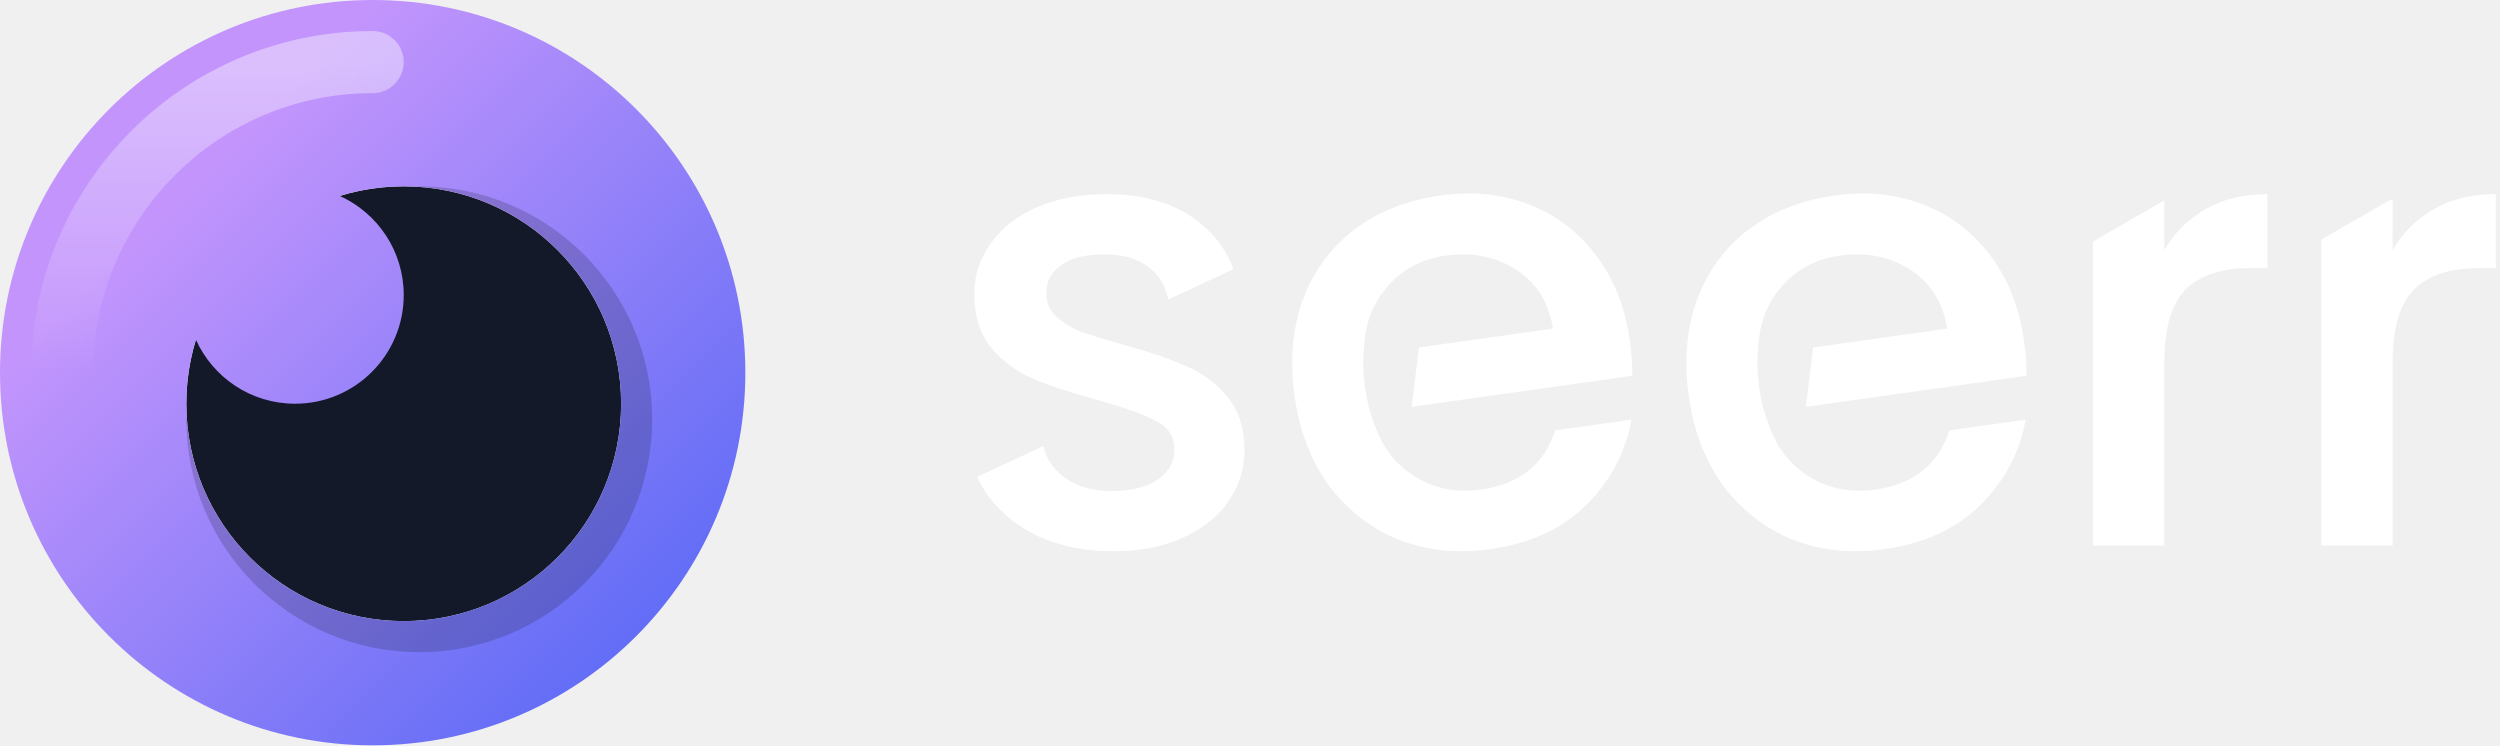
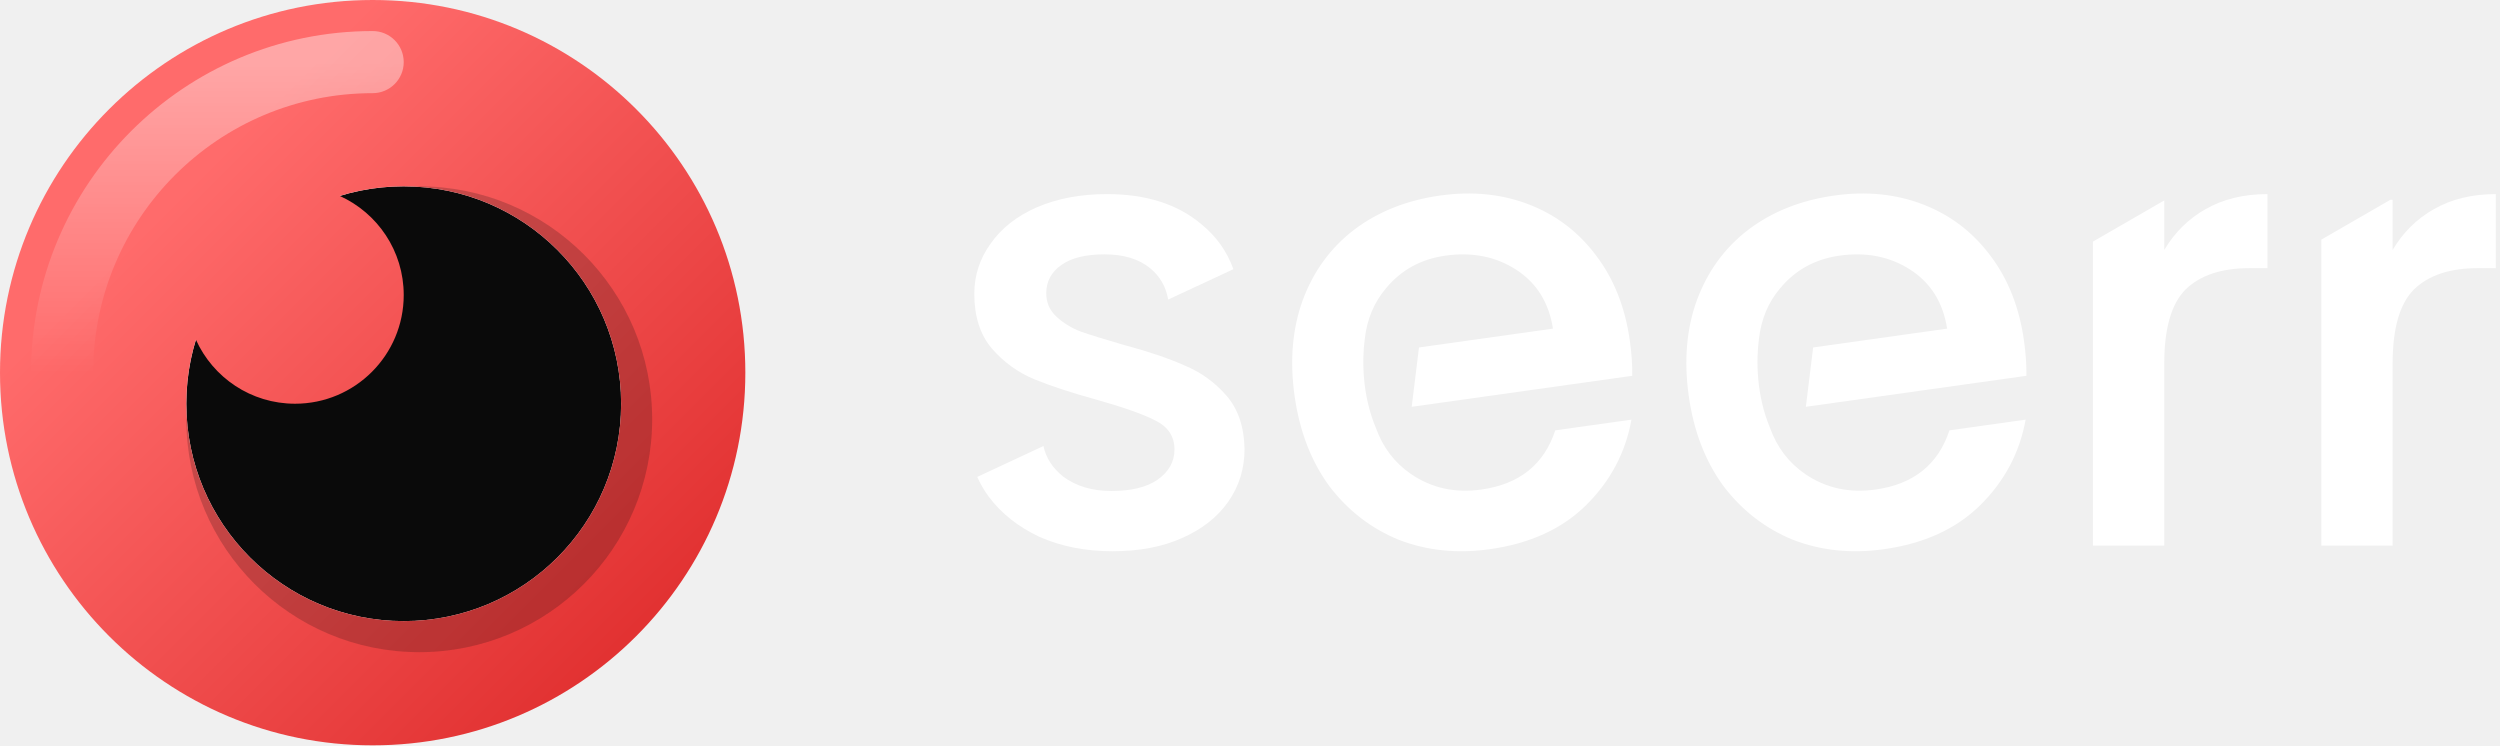
<svg xmlns="http://www.w3.org/2000/svg" width="322" height="96" viewBox="0 0 322 96" fill="none">
-   <circle cx="52" cy="52" r="28" fill="#131928" />
+   <circle cx="52" cy="52" r="28" fill="#0a0a0a" />
  <path fill-rule="evenodd" clip-rule="evenodd" d="M48 96C74.51 96 96 74.51 96 48C96 21.49 74.51 0 48 0C21.49 0 0 21.49 0 48C0 74.51 21.49 96 48 96ZM80 52C80 67.464 67.464 80 52 80C36.536 80 24 67.464 24 52C24 49.13 24.432 46.361 25.234 43.755C27.429 48.617 32.319 52 38 52C45.732 52 52 45.732 52 38C52 32.319 48.617 27.429 43.755 25.234C46.362 24.432 49.13 24 52 24C67.464 24 80 36.536 80 52Z" fill="url(#paint0_linear_311_158)" />
-   <path opacity="0.2" fill-rule="evenodd" clip-rule="evenodd" d="M80 52C80 67.464 67.464 80 52 80C36.864 80 24.533 67.99 24.017 52.979C24.006 53.318 24 53.658 24 54C24 70.569 37.431 84 54 84C70.569 84 84 70.569 84 54C84 37.431 70.569 24 54 24C53.66 24 53.321 24.006 52.983 24.017C67.992 24.535 80 36.865 80 52Z" fill="#131928" />
+   <path opacity="0.2" fill-rule="evenodd" clip-rule="evenodd" d="M80 52C80 67.464 67.464 80 52 80C36.864 80 24.533 67.99 24.017 52.979C24.006 53.318 24 53.658 24 54C24 70.569 37.431 84 54 84C70.569 84 84 70.569 84 54C84 37.431 70.569 24 54 24C53.66 24 53.321 24.006 52.983 24.017C67.992 24.535 80 36.865 80 52Z" fill="#0a0a0a" />
  <path fill-rule="evenodd" clip-rule="evenodd" d="M48 12C28.118 12 12 28.118 12 48C12 50.209 10.209 52 8 52C5.791 52 4 50.209 4 48C4 23.7 23.7 4 48 4C50.209 4 52 5.791 52 8C52 10.209 50.209 12 48 12Z" fill="url(#paint1_linear_311_158)" />
  <path fill-rule="evenodd" clip-rule="evenodd" d="M298.984 30.867V70.272H308.169V46.828C308.169 42.3 309.082 39.121 310.909 37.288C312.789 35.456 315.528 34.539 319.127 34.539H321.463V25C318.402 25 315.743 25.647 313.487 26.94C311.285 28.18 309.512 29.931 308.169 32.195V25.728H307.886L298.984 30.867Z" fill="white" />
  <path fill-rule="evenodd" clip-rule="evenodd" d="M269.573 31.117V70.272H278.758V46.828C278.758 42.3 279.671 39.121 281.498 37.288C283.377 35.456 286.117 34.539 289.716 34.539H292.052V25C288.99 25 286.332 25.647 284.076 26.94C281.874 28.18 280.101 29.931 278.758 32.195V25.814L269.573 31.117Z" fill="white" />
  <path fill-rule="evenodd" clip-rule="evenodd" d="M260.689 43.875C260.922 45.529 261.026 47.039 261 48.403L232.595 52.395L233.533 44.752L250.79 42.327C250.264 38.972 248.689 36.445 246.063 34.746C243.438 33.047 240.396 32.44 236.939 32.926C233.801 33.367 231.257 34.759 229.308 37.101C227.756 38.917 226.837 41.106 226.55 43.669C226.192 46.346 226.195 50.861 227.977 55.105C228.886 57.629 230.398 59.614 232.513 61.06C235.153 62.866 238.176 63.53 241.58 63.051C246.473 62.364 249.642 59.823 251.085 55.429L260.899 54.05C260.139 58.293 258.188 61.969 255.045 65.078C251.948 68.125 247.819 70.012 242.66 70.737C238.458 71.327 234.55 70.924 230.936 69.527C227.369 68.069 224.387 65.767 221.992 62.62C219.643 59.413 218.15 55.541 217.512 51.004C216.875 46.468 217.22 42.364 218.549 38.695C219.923 34.964 222.127 31.933 225.163 29.601C228.251 27.262 231.949 25.79 236.258 25.185C240.407 24.602 244.231 24.989 247.731 26.348C251.23 27.706 254.117 29.913 256.39 32.968C258.656 35.97 260.089 39.605 260.689 43.875Z" fill="white" />
  <path fill-rule="evenodd" clip-rule="evenodd" d="M209.921 43.875C210.154 45.529 210.258 47.039 210.232 48.403L181.827 52.395L182.765 44.752L200.022 42.327C199.496 38.972 197.921 36.445 195.295 34.746C192.67 33.047 189.628 32.44 186.171 32.926C183.033 33.367 180.489 34.759 178.54 37.101C176.988 38.917 176.069 41.106 175.782 43.669C175.424 46.345 175.427 50.861 177.209 55.105C178.118 57.629 179.63 59.614 181.745 61.06C184.385 62.866 187.407 63.53 190.812 63.051C195.705 62.364 198.874 59.823 200.317 55.429L210.131 54.05C209.371 58.293 207.42 61.969 204.277 65.078C201.18 68.125 197.051 70.012 191.892 70.737C187.69 71.327 183.782 70.924 180.168 69.527C176.601 68.069 173.619 65.767 171.224 62.62C168.875 59.413 167.382 55.541 166.744 51.004C166.107 46.468 166.452 42.364 167.78 38.695C169.155 34.964 171.359 31.933 174.395 29.601C177.483 27.262 181.181 25.79 185.49 25.185C189.639 24.602 193.463 24.989 196.962 26.348C200.462 27.706 203.349 29.913 205.622 32.968C207.888 35.97 209.321 39.605 209.921 43.875Z" fill="white" />
  <path fill-rule="evenodd" clip-rule="evenodd" d="M143.297 71C139.806 71 136.664 70.38 133.87 69.141C131.131 67.847 128.956 66.122 127.344 63.967C126.751 63.153 126.26 62.307 125.87 61.427L134.397 57.451C134.721 58.974 135.566 60.283 136.932 61.38C138.597 62.619 140.665 63.239 143.136 63.239C145.714 63.239 147.702 62.754 149.098 61.784C150.548 60.76 151.273 59.466 151.273 57.903C151.273 56.233 150.468 54.993 148.856 54.184C147.299 53.376 144.801 52.487 141.363 51.517C138.033 50.6 135.321 49.711 133.226 48.849C131.131 47.986 129.305 46.666 127.747 44.888C126.243 43.109 125.491 40.764 125.491 37.854C125.491 35.483 126.189 33.327 127.586 31.387C128.983 29.392 130.97 27.829 133.548 26.698C136.18 25.566 139.188 25 142.572 25C147.621 25 151.676 26.294 154.738 28.881C156.667 30.449 158.04 32.379 158.857 34.67L150.459 38.586C150.177 36.927 149.402 35.578 148.131 34.539C146.681 33.354 144.72 32.761 142.25 32.761C139.833 32.761 137.979 33.219 136.69 34.135C135.401 35.052 134.757 36.264 134.757 37.773C134.757 38.959 135.186 39.956 136.046 40.764C136.905 41.573 137.953 42.22 139.188 42.705C140.423 43.136 142.25 43.702 144.667 44.403C147.89 45.265 150.521 46.154 152.563 47.07C154.657 47.933 156.457 49.226 157.961 50.951C159.465 52.675 160.244 54.966 160.297 57.822C160.297 60.356 159.599 62.619 158.202 64.613C156.806 66.608 154.818 68.171 152.24 69.302C149.716 70.434 146.735 71 143.297 71Z" fill="white" />
  <defs>
    <linearGradient id="paint0_linear_311_158" x1="48" y1="-2.07126e-06" x2="117.5" y2="69.5" gradientUnits="userSpaceOnUse">
-       <stop stop-color="#C395FC" />
-       <stop offset="1" stop-color="#4F65F5" />
+       <stop stop-color="#FF6B6B" />
+       <stop offset="1" stop-color="#DC2626" />
    </linearGradient>
    <linearGradient id="paint1_linear_311_158" x1="28" y1="8" x2="28" y2="48" gradientUnits="userSpaceOnUse">
      <stop stop-color="white" stop-opacity="0.4" />
      <stop offset="1" stop-color="white" stop-opacity="0" />
    </linearGradient>
  </defs>
</svg>
